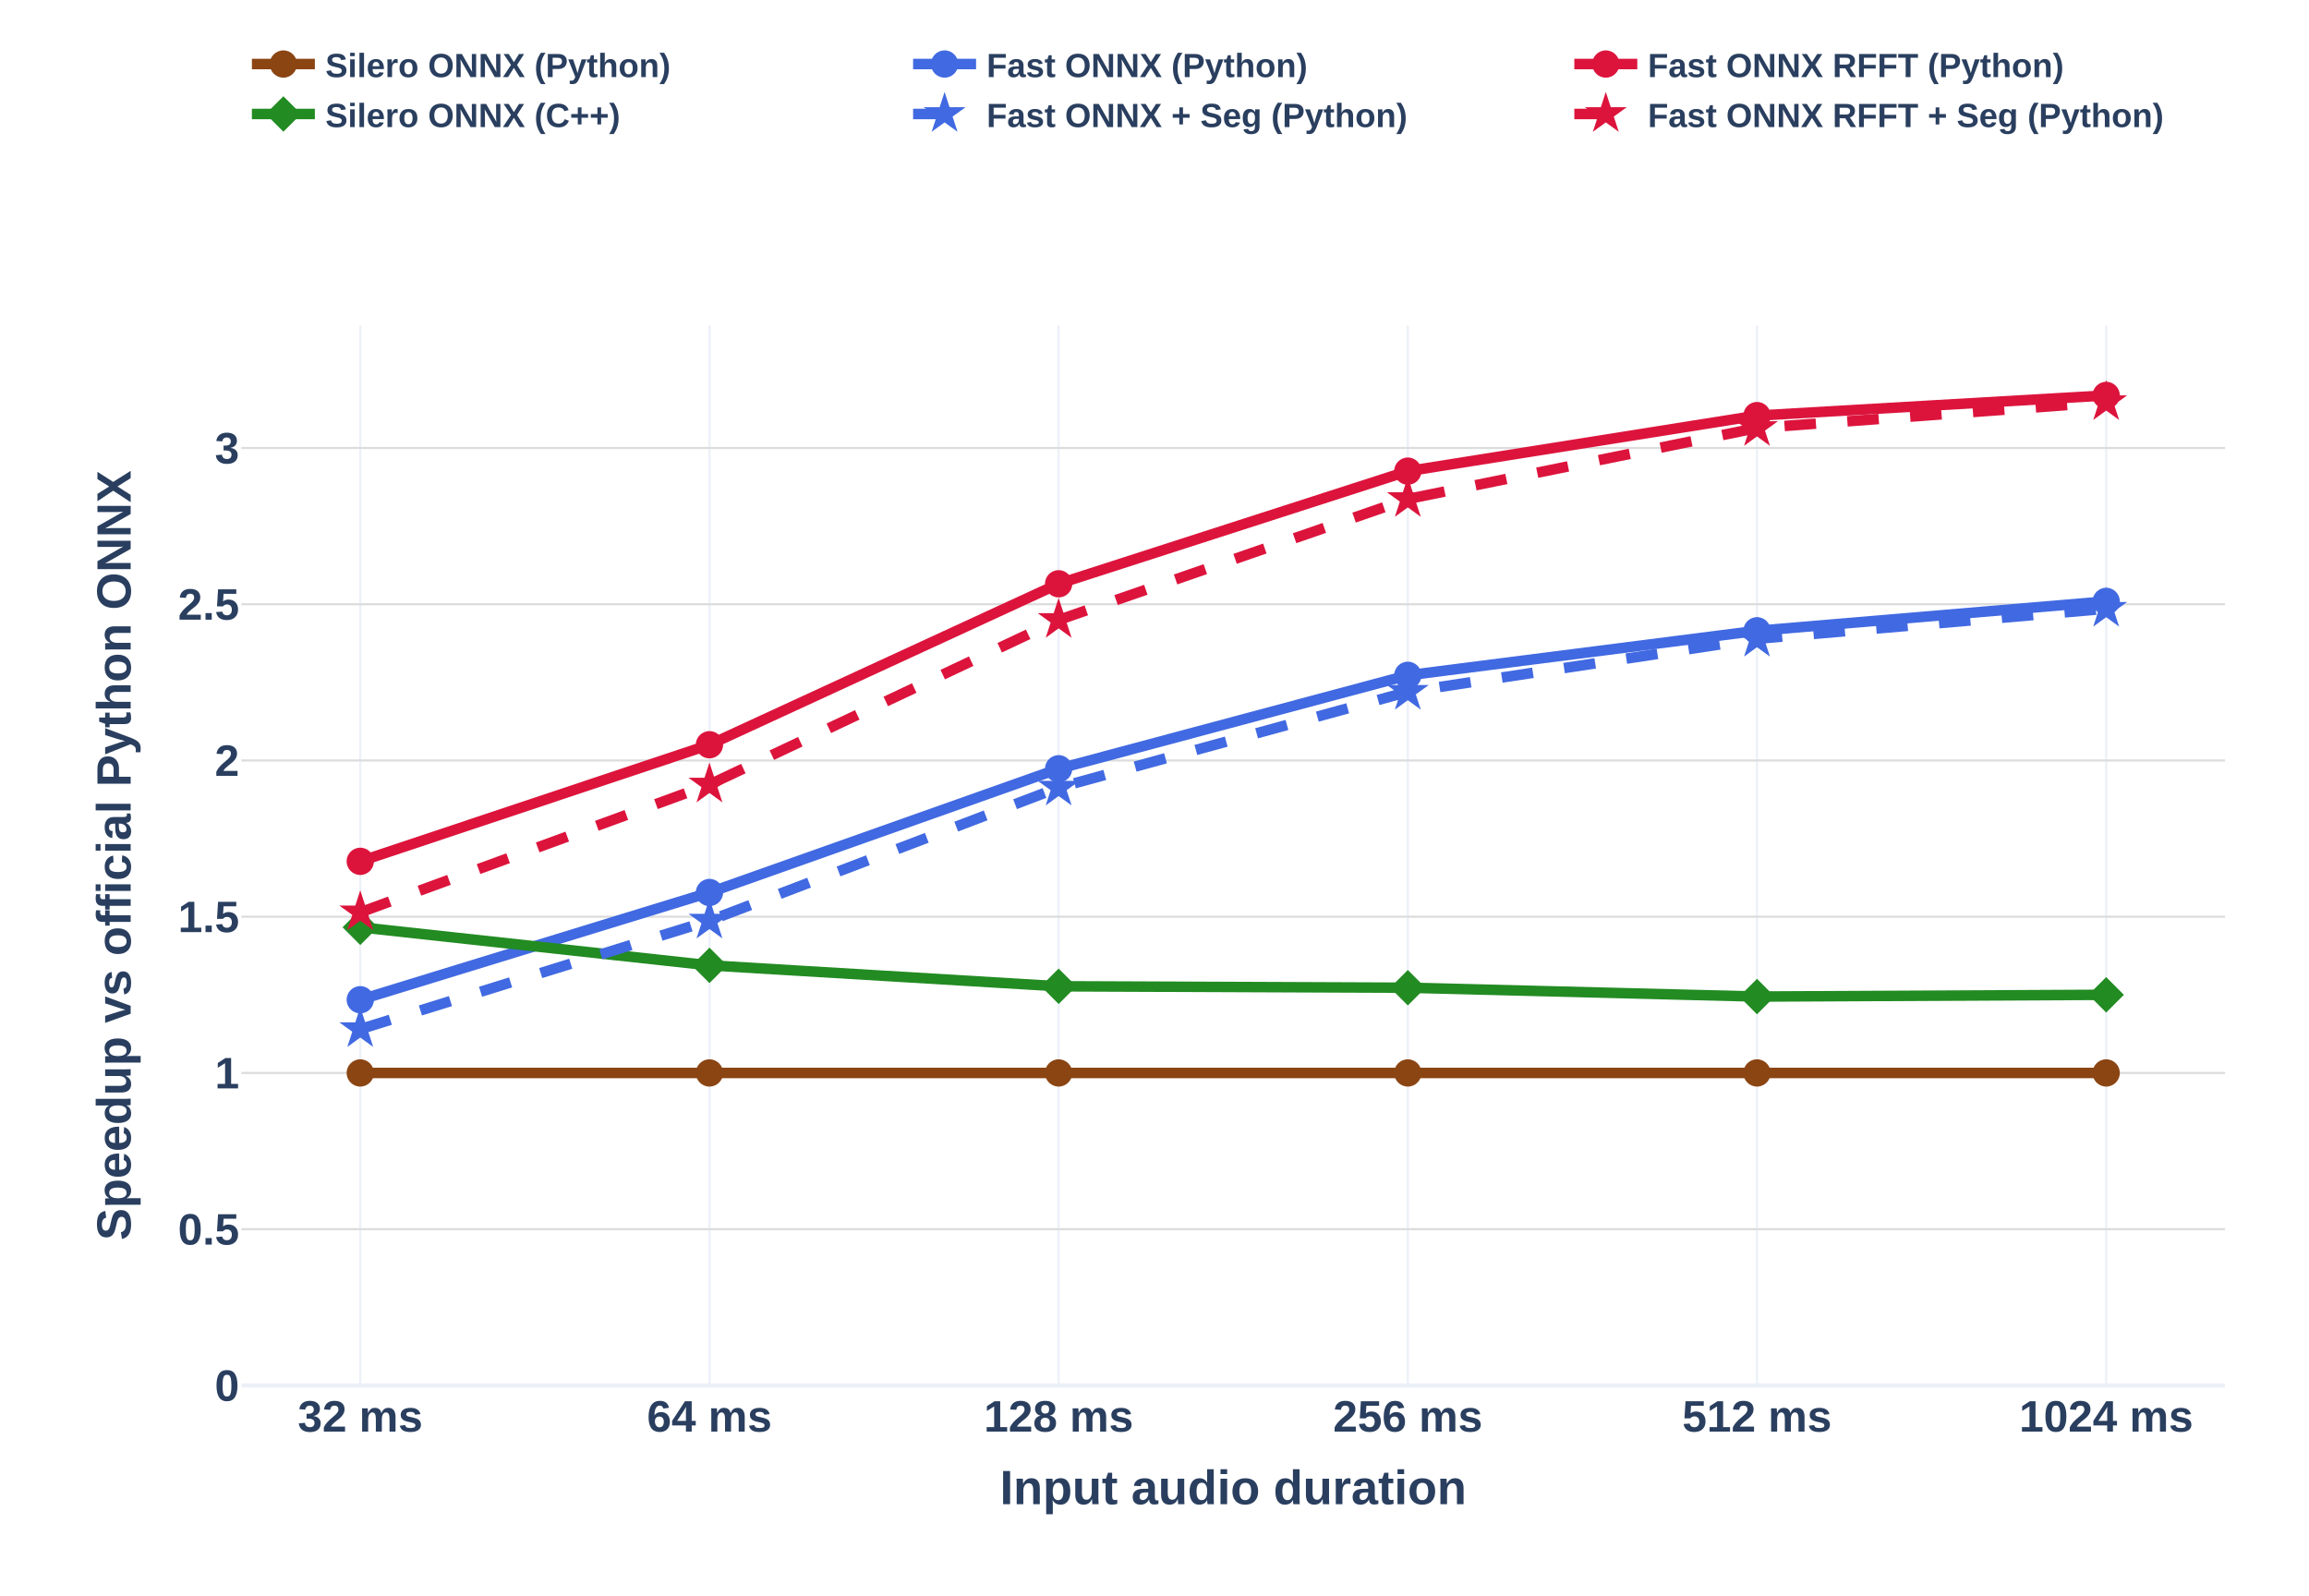
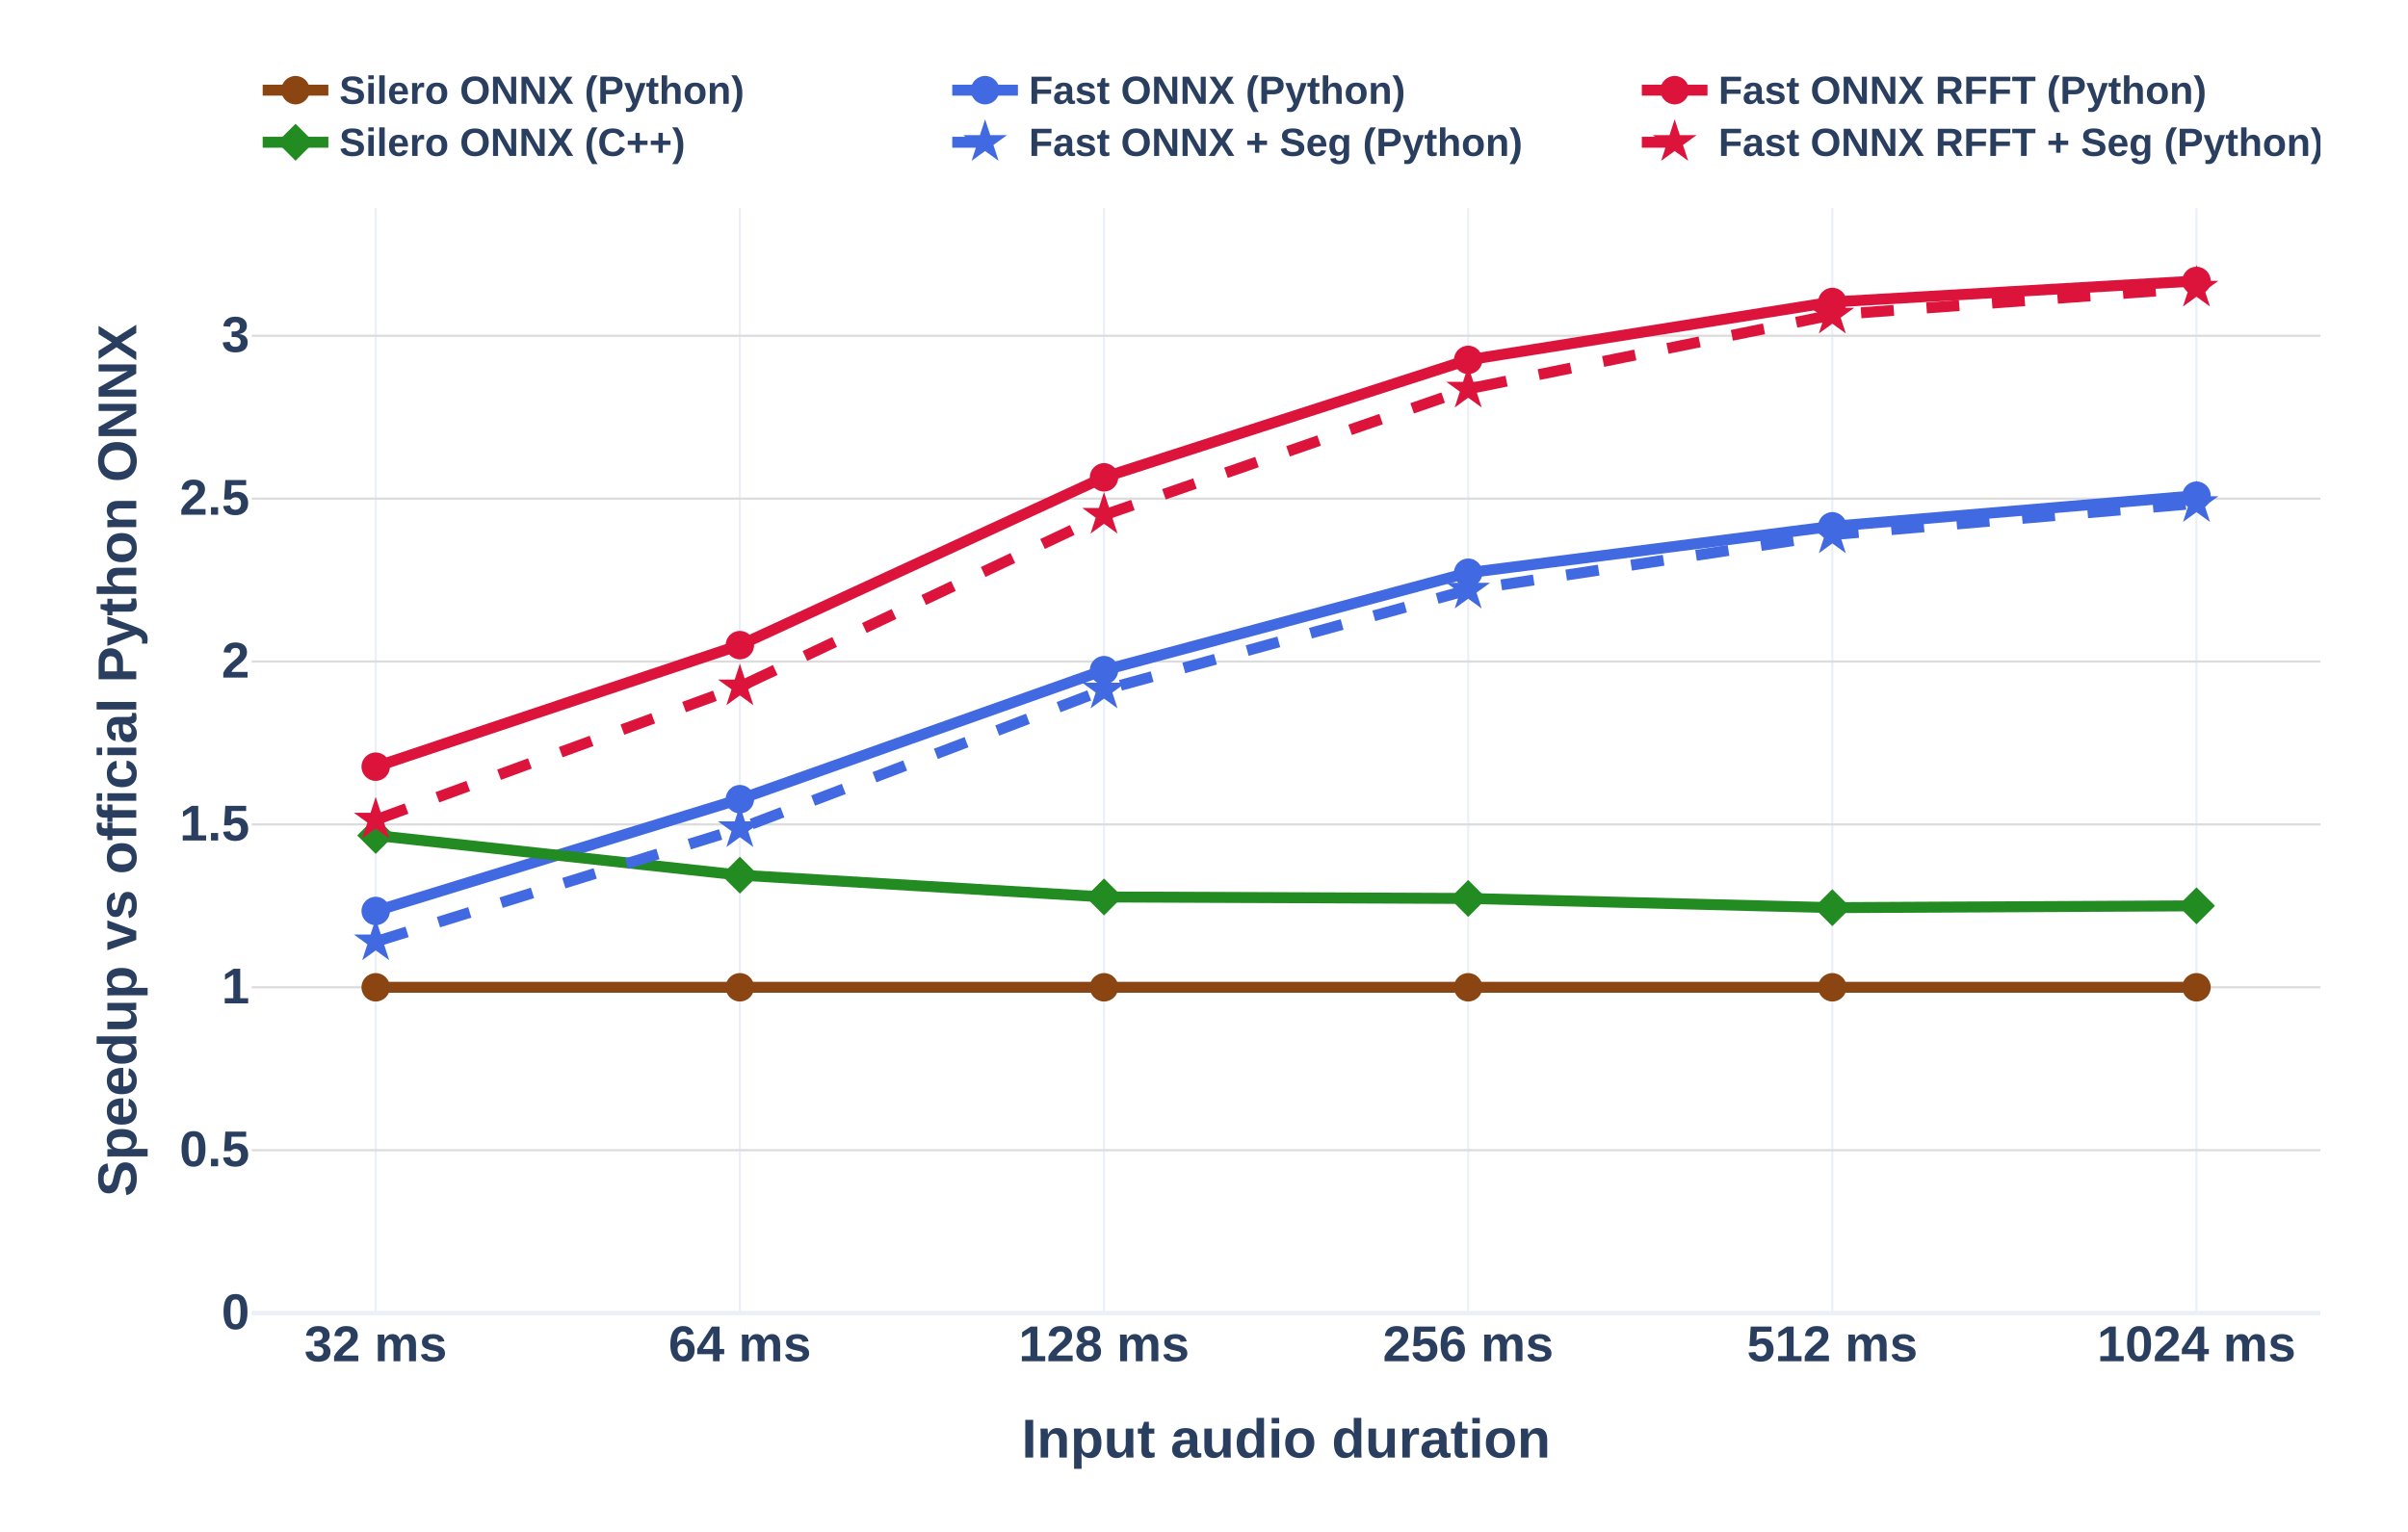
- <svg xmlns="http://www.w3.org/2000/svg" class="main-svg" width="1100" height="760" style="" viewBox="0 0 1100 760">
+ <svg xmlns="http://www.w3.org/2000/svg" class="main-svg" width="1100" height="700" style="" viewBox="0 60 1100 700">
  <rect x="0" y="0" width="1100" height="760" style="fill: rgb(255, 255, 255); fill-opacity: 1;" />
  <defs id="defs-ac056d">
    <g class="clips">
      <clipPath id="clipac056dxyplot" class="plotclip">
        <rect width="945" height="505" />
      </clipPath>
      <clipPath class="axesclip" id="clipac056dx">
        <rect x="115" y="0" width="945" height="760" />
      </clipPath>
      <clipPath class="axesclip" id="clipac056dy">
        <rect x="0" y="155" width="1100" height="505" />
      </clipPath>
      <clipPath class="axesclip" id="clipac056dxy">
        <rect x="115" y="155" width="945" height="505" />
      </clipPath>
    </g>
    <g class="gradients" />
    <g class="patterns" />
  </defs>
  <g class="bglayer" />
  <g class="layer-below">
    <g class="imagelayer" />
    <g class="shapelayer" />
  </g>
  <g class="cartesianlayer">
    <g class="subplot xy">
      <g class="layer-subplot">
        <g class="shapelayer" />
        <g class="imagelayer" />
      </g>
      <g class="minor-gridlayer">
        <g class="x" />
        <g class="y" />
      </g>
      <g class="gridlayer">
        <g class="x">
          <path class="xgrid crisp" transform="translate(171.63,0)" d="M0,155v505" style="stroke: rgb(235, 240, 248); stroke-opacity: 1; stroke-width: 1px;" />
          <path class="xgrid crisp" transform="translate(337.98,0)" d="M0,155v505" style="stroke: rgb(235, 240, 248); stroke-opacity: 1; stroke-width: 1px;" />
          <path class="xgrid crisp" transform="translate(504.33,0)" d="M0,155v505" style="stroke: rgb(235, 240, 248); stroke-opacity: 1; stroke-width: 1px;" />
          <path class="xgrid crisp" transform="translate(670.68,0)" d="M0,155v505" style="stroke: rgb(235, 240, 248); stroke-opacity: 1; stroke-width: 1px;" />
          <path class="xgrid crisp" transform="translate(837.03,0)" d="M0,155v505" style="stroke: rgb(235, 240, 248); stroke-opacity: 1; stroke-width: 1px;" />
          <path class="xgrid crisp" transform="translate(1003.38,0)" d="M0,155v505" style="stroke: rgb(235, 240, 248); stroke-opacity: 1; stroke-width: 1px;" />
        </g>
        <g class="y">
          <path class="ygrid crisp" transform="translate(0,585.57)" d="M115,0h945" style="stroke: rgb(220, 220, 220); stroke-opacity: 1; stroke-width: 1px;" />
          <path class="ygrid crisp" transform="translate(0,511.14)" d="M115,0h945" style="stroke: rgb(220, 220, 220); stroke-opacity: 1; stroke-width: 1px;" />
          <path class="ygrid crisp" transform="translate(0,436.71)" d="M115,0h945" style="stroke: rgb(220, 220, 220); stroke-opacity: 1; stroke-width: 1px;" />
          <path class="ygrid crisp" transform="translate(0,362.28)" d="M115,0h945" style="stroke: rgb(220, 220, 220); stroke-opacity: 1; stroke-width: 1px;" />
          <path class="ygrid crisp" transform="translate(0,287.85)" d="M115,0h945" style="stroke: rgb(220, 220, 220); stroke-opacity: 1; stroke-width: 1px;" />
          <path class="ygrid crisp" transform="translate(0,213.42)" d="M115,0h945" style="stroke: rgb(220, 220, 220); stroke-opacity: 1; stroke-width: 1px;" />
        </g>
      </g>
      <g class="zerolinelayer">
        <path class="yzl zl crisp" transform="translate(0,660)" d="M115,0h945" style="stroke: rgb(235, 240, 248); stroke-opacity: 1; stroke-width: 2px;" />
      </g>
      <g class="layer-between">
        <g class="shapelayer" />
        <g class="imagelayer" />
      </g>
      <path class="xlines-below" />
      <path class="ylines-below" />
      <g class="overlines-below" />
      <g class="xaxislayer-below" />
      <g class="yaxislayer-below" />
      <g class="overaxes-below" />
      <g class="overplot">
        <g class="xy" transform="translate(115,155)" clip-path="url(#clipac056dxyplot)">
          <g class="scatterlayer mlayer">
            <g class="trace scatter trace49b796" style="stroke-miterlimit: 2; opacity: 1;">
              <g class="fills" />
              <g class="errorbars" />
              <g class="lines">
                <path class="js-line" d="M56.63,356.14L888.38,356.14" style="vector-effect: none; fill: none; stroke: rgb(139, 69, 19); stroke-opacity: 1; stroke-width: 5px; opacity: 1;" />
              </g>
              <g class="points">
                <path class="point" transform="translate(56.63,356.14)" d="M6.5,0A6.5,6.5 0 1,1 0,-6.5A6.5,6.5 0 0,1 6.5,0Z" style="opacity: 1; stroke-width: 0px; fill: rgb(139, 69, 19); fill-opacity: 1;" />
                <path class="point" transform="translate(222.98,356.14)" d="M6.5,0A6.5,6.5 0 1,1 0,-6.5A6.5,6.5 0 0,1 6.5,0Z" style="opacity: 1; stroke-width: 0px; fill: rgb(139, 69, 19); fill-opacity: 1;" />
                <path class="point" transform="translate(389.33,356.14)" d="M6.5,0A6.5,6.5 0 1,1 0,-6.5A6.5,6.5 0 0,1 6.5,0Z" style="opacity: 1; stroke-width: 0px; fill: rgb(139, 69, 19); fill-opacity: 1;" />
                <path class="point" transform="translate(555.68,356.14)" d="M6.5,0A6.5,6.5 0 1,1 0,-6.5A6.5,6.5 0 0,1 6.5,0Z" style="opacity: 1; stroke-width: 0px; fill: rgb(139, 69, 19); fill-opacity: 1;" />
                <path class="point" transform="translate(722.03,356.14)" d="M6.5,0A6.5,6.5 0 1,1 0,-6.5A6.5,6.5 0 0,1 6.5,0Z" style="opacity: 1; stroke-width: 0px; fill: rgb(139, 69, 19); fill-opacity: 1;" />
                <path class="point" transform="translate(888.38,356.14)" d="M6.5,0A6.5,6.5 0 1,1 0,-6.5A6.5,6.5 0 0,1 6.5,0Z" style="opacity: 1; stroke-width: 0px; fill: rgb(139, 69, 19); fill-opacity: 1;" />
              </g>
              <g class="text" />
            </g>
            <g class="trace scatter trace1858df" style="stroke-miterlimit: 2; opacity: 1;">
              <g class="fills" />
              <g class="errorbars" />
              <g class="lines">
                <path class="js-line" d="M56.63,321.27L222.98,270.18L389.33,211.23L555.68,166.71L722.03,145.5L888.38,131.5" style="vector-effect: none; fill: none; stroke: rgb(65, 105, 225); stroke-opacity: 1; stroke-width: 5px; opacity: 1;" />
              </g>
              <g class="points">
                <path class="point" transform="translate(56.63,321.27)" d="M6.5,0A6.5,6.5 0 1,1 0,-6.5A6.5,6.5 0 0,1 6.5,0Z" style="opacity: 1; stroke-width: 0px; fill: rgb(65, 105, 225); fill-opacity: 1;" />
                <path class="point" transform="translate(222.98,270.18)" d="M6.5,0A6.5,6.5 0 1,1 0,-6.5A6.5,6.5 0 0,1 6.5,0Z" style="opacity: 1; stroke-width: 0px; fill: rgb(65, 105, 225); fill-opacity: 1;" />
                <path class="point" transform="translate(389.33,211.23)" d="M6.5,0A6.5,6.5 0 1,1 0,-6.5A6.5,6.5 0 0,1 6.5,0Z" style="opacity: 1; stroke-width: 0px; fill: rgb(65, 105, 225); fill-opacity: 1;" />
                <path class="point" transform="translate(555.68,166.71)" d="M6.5,0A6.5,6.5 0 1,1 0,-6.5A6.5,6.5 0 0,1 6.5,0Z" style="opacity: 1; stroke-width: 0px; fill: rgb(65, 105, 225); fill-opacity: 1;" />
                <path class="point" transform="translate(722.03,145.5)" d="M6.5,0A6.5,6.5 0 1,1 0,-6.5A6.5,6.5 0 0,1 6.5,0Z" style="opacity: 1; stroke-width: 0px; fill: rgb(65, 105, 225); fill-opacity: 1;" />
                <path class="point" transform="translate(888.38,131.5)" d="M6.5,0A6.5,6.5 0 1,1 0,-6.5A6.5,6.5 0 0,1 6.5,0Z" style="opacity: 1; stroke-width: 0px; fill: rgb(65, 105, 225); fill-opacity: 1;" />
              </g>
              <g class="text" />
            </g>
            <g class="trace scatter trace88c2bd" style="stroke-miterlimit: 2; opacity: 1;">
              <g class="fills" />
              <g class="errorbars" />
              <g class="lines">
                <path class="js-line" d="M56.63,255.33L222.98,199.79L389.33,123.11L555.68,69.45L722.03,42.99L888.38,33.38" style="vector-effect: none; fill: none; stroke: rgb(220, 20, 60); stroke-opacity: 1; stroke-width: 5px; opacity: 1;" />
              </g>
              <g class="points">
                <path class="point" transform="translate(56.63,255.33)" d="M6.5,0A6.5,6.5 0 1,1 0,-6.5A6.5,6.5 0 0,1 6.5,0Z" style="opacity: 1; stroke-width: 0px; fill: rgb(220, 20, 60); fill-opacity: 1;" />
                <path class="point" transform="translate(222.98,199.79)" d="M6.5,0A6.5,6.5 0 1,1 0,-6.5A6.5,6.5 0 0,1 6.5,0Z" style="opacity: 1; stroke-width: 0px; fill: rgb(220, 20, 60); fill-opacity: 1;" />
                <path class="point" transform="translate(389.33,123.11)" d="M6.5,0A6.5,6.5 0 1,1 0,-6.5A6.5,6.5 0 0,1 6.5,0Z" style="opacity: 1; stroke-width: 0px; fill: rgb(220, 20, 60); fill-opacity: 1;" />
                <path class="point" transform="translate(555.68,69.45)" d="M6.5,0A6.5,6.5 0 1,1 0,-6.5A6.5,6.5 0 0,1 6.5,0Z" style="opacity: 1; stroke-width: 0px; fill: rgb(220, 20, 60); fill-opacity: 1;" />
                <path class="point" transform="translate(722.03,42.99)" d="M6.5,0A6.5,6.5 0 1,1 0,-6.5A6.5,6.5 0 0,1 6.5,0Z" style="opacity: 1; stroke-width: 0px; fill: rgb(220, 20, 60); fill-opacity: 1;" />
                <path class="point" transform="translate(888.38,33.38)" d="M6.5,0A6.5,6.5 0 1,1 0,-6.5A6.5,6.5 0 0,1 6.5,0Z" style="opacity: 1; stroke-width: 0px; fill: rgb(220, 20, 60); fill-opacity: 1;" />
              </g>
              <g class="text" />
            </g>
            <g class="trace scatter tracebf982c" style="stroke-miterlimit: 2; opacity: 1;">
              <g class="fills" />
              <g class="errorbars" />
              <g class="lines">
                <path class="js-line" d="M56.63,286.75L222.98,304.89L389.33,314.86L555.68,315.54L722.03,319.75L888.38,318.92" style="vector-effect: none; fill: none; stroke: rgb(34, 139, 34); stroke-opacity: 1; stroke-width: 5px; opacity: 1;" />
              </g>
              <g class="points">
                <path class="point" transform="translate(56.63,286.75)" d="M8.45,0L0,8.45L-8.45,0L0,-8.45Z" style="opacity: 1; stroke-width: 0px; fill: rgb(34, 139, 34); fill-opacity: 1;" />
                <path class="point" transform="translate(222.98,304.89)" d="M8.45,0L0,8.45L-8.45,0L0,-8.45Z" style="opacity: 1; stroke-width: 0px; fill: rgb(34, 139, 34); fill-opacity: 1;" />
                <path class="point" transform="translate(389.33,314.86)" d="M8.45,0L0,8.45L-8.45,0L0,-8.45Z" style="opacity: 1; stroke-width: 0px; fill: rgb(34, 139, 34); fill-opacity: 1;" />
                <path class="point" transform="translate(555.68,315.54)" d="M8.45,0L0,8.45L-8.45,0L0,-8.45Z" style="opacity: 1; stroke-width: 0px; fill: rgb(34, 139, 34); fill-opacity: 1;" />
                <path class="point" transform="translate(722.03,319.75)" d="M8.45,0L0,8.45L-8.45,0L0,-8.45Z" style="opacity: 1; stroke-width: 0px; fill: rgb(34, 139, 34); fill-opacity: 1;" />
                <path class="point" transform="translate(888.38,318.92)" d="M8.45,0L0,8.45L-8.45,0L0,-8.45Z" style="opacity: 1; stroke-width: 0px; fill: rgb(34, 139, 34); fill-opacity: 1;" />
              </g>
              <g class="text" />
            </g>
            <g class="trace scatter traced09310" style="stroke-miterlimit: 2; opacity: 1;">
              <g class="fills" />
              <g class="errorbars" />
              <g class="lines">
                <path class="js-line" d="M56.63,335.27L222.98,283.57L389.33,220.21L555.68,174.57L722.03,149.31L888.38,135.02" style="vector-effect: none; fill: none; stroke: rgb(65, 105, 225); stroke-opacity: 1; stroke-dasharray: 15px, 15px; stroke-width: 5px; opacity: 1;" />
              </g>
              <g class="points">
                <path class="point" transform="translate(56.63,335.27)" d="M2.36,-3.24H9.99L3.81,1.24L6.17,8.49L0,4.01L-6.17,8.49L-3.81,1.24L-9.99,-3.24H-2.36L0,-10.5Z" style="opacity: 1; stroke-width: 0px; fill: rgb(65, 105, 225); fill-opacity: 1;" />
                <path class="point" transform="translate(222.98,283.57)" d="M2.36,-3.24H9.99L3.81,1.24L6.17,8.49L0,4.01L-6.17,8.49L-3.81,1.24L-9.99,-3.24H-2.36L0,-10.5Z" style="opacity: 1; stroke-width: 0px; fill: rgb(65, 105, 225); fill-opacity: 1;" />
                <path class="point" transform="translate(389.33,220.21)" d="M2.36,-3.24H9.99L3.81,1.24L6.17,8.49L0,4.01L-6.17,8.49L-3.81,1.24L-9.99,-3.24H-2.36L0,-10.5Z" style="opacity: 1; stroke-width: 0px; fill: rgb(65, 105, 225); fill-opacity: 1;" />
                <path class="point" transform="translate(555.68,174.57)" d="M2.36,-3.24H9.99L3.81,1.24L6.17,8.49L0,4.01L-6.17,8.49L-3.81,1.24L-9.99,-3.24H-2.36L0,-10.5Z" style="opacity: 1; stroke-width: 0px; fill: rgb(65, 105, 225); fill-opacity: 1;" />
                <path class="point" transform="translate(722.03,149.31)" d="M2.36,-3.24H9.99L3.81,1.24L6.17,8.49L0,4.01L-6.17,8.49L-3.81,1.24L-9.99,-3.24H-2.36L0,-10.5Z" style="opacity: 1; stroke-width: 0px; fill: rgb(65, 105, 225); fill-opacity: 1;" />
                <path class="point" transform="translate(888.38,135.02)" d="M2.36,-3.24H9.99L3.81,1.24L6.17,8.49L0,4.01L-6.17,8.49L-3.81,1.24L-9.99,-3.24H-2.36L0,-10.5Z" style="opacity: 1; stroke-width: 0px; fill: rgb(65, 105, 225); fill-opacity: 1;" />
              </g>
              <g class="text" />
            </g>
            <g class="trace scatter trace154518" style="stroke-miterlimit: 2; opacity: 1;">
              <g class="fills" />
              <g class="errorbars" />
              <g class="lines">
                <path class="js-line" d="M56.63,279.63L222.98,218.76L389.33,140.34L555.68,82.72L722.03,48.9L888.38,36.58" style="vector-effect: none; fill: none; stroke: rgb(220, 20, 60); stroke-opacity: 1; stroke-dasharray: 15px, 15px; stroke-width: 5px; opacity: 1;" />
              </g>
              <g class="points">
                <path class="point" transform="translate(56.63,279.63)" d="M2.36,-3.24H9.99L3.81,1.24L6.17,8.49L0,4.01L-6.17,8.49L-3.81,1.24L-9.99,-3.24H-2.36L0,-10.5Z" style="opacity: 1; stroke-width: 0px; fill: rgb(220, 20, 60); fill-opacity: 1;" />
                <path class="point" transform="translate(222.98,218.76)" d="M2.36,-3.24H9.99L3.81,1.24L6.17,8.49L0,4.01L-6.17,8.49L-3.81,1.24L-9.99,-3.24H-2.36L0,-10.5Z" style="opacity: 1; stroke-width: 0px; fill: rgb(220, 20, 60); fill-opacity: 1;" />
                <path class="point" transform="translate(389.33,140.34)" d="M2.36,-3.24H9.99L3.81,1.24L6.17,8.49L0,4.01L-6.17,8.49L-3.81,1.24L-9.99,-3.24H-2.36L0,-10.5Z" style="opacity: 1; stroke-width: 0px; fill: rgb(220, 20, 60); fill-opacity: 1;" />
                <path class="point" transform="translate(555.68,82.72)" d="M2.36,-3.24H9.99L3.81,1.24L6.17,8.49L0,4.01L-6.17,8.49L-3.81,1.24L-9.99,-3.24H-2.36L0,-10.5Z" style="opacity: 1; stroke-width: 0px; fill: rgb(220, 20, 60); fill-opacity: 1;" />
                <path class="point" transform="translate(722.03,48.9)" d="M2.36,-3.24H9.99L3.81,1.24L6.17,8.49L0,4.01L-6.17,8.49L-3.81,1.24L-9.99,-3.24H-2.36L0,-10.5Z" style="opacity: 1; stroke-width: 0px; fill: rgb(220, 20, 60); fill-opacity: 1;" />
                <path class="point" transform="translate(888.38,36.58)" d="M2.36,-3.24H9.99L3.81,1.24L6.17,8.49L0,4.01L-6.17,8.49L-3.81,1.24L-9.99,-3.24H-2.36L0,-10.5Z" style="opacity: 1; stroke-width: 0px; fill: rgb(220, 20, 60); fill-opacity: 1;" />
              </g>
              <g class="text" />
            </g>
          </g>
        </g>
      </g>
      <g class="zerolinelayer-above" />
      <path class="xlines-above crisp" d="M0,0" style="fill: none;" />
      <path class="ylines-above crisp" d="M0,0" style="fill: none;" />
      <g class="overlines-above" />
      <g class="xaxislayer-above">
        <g class="xtick">
-           <text text-anchor="middle" x="0" y="682" transform="translate(171.63,0)" style="font-family: Arial; font-size: 21px; fill: rgb(42, 63, 95); fill-opacity: 1; font-weight: 700; white-space: pre;">32 ms</text>
-         </g>
-         <g class="xtick">
-           <text text-anchor="middle" x="0" y="682" transform="translate(337.98,0)" style="font-family: Arial; font-size: 21px; fill: rgb(42, 63, 95); fill-opacity: 1; font-weight: 700; white-space: pre;">64 ms</text>
-         </g>
-         <g class="xtick">
-           <text text-anchor="middle" x="0" y="682" transform="translate(504.33,0)" style="font-family: Arial; font-size: 21px; fill: rgb(42, 63, 95); fill-opacity: 1; font-weight: 700; white-space: pre;">128 ms</text>
-         </g>
-         <g class="xtick">
-           <text text-anchor="middle" x="0" y="682" transform="translate(670.68,0)" style="font-family: Arial; font-size: 21px; fill: rgb(42, 63, 95); fill-opacity: 1; font-weight: 700; white-space: pre;">256 ms</text>
-         </g>
-         <g class="xtick">
-           <text text-anchor="middle" x="0" y="682" transform="translate(837.03,0)" style="font-family: Arial; font-size: 21px; fill: rgb(42, 63, 95); fill-opacity: 1; font-weight: 700; white-space: pre;">512 ms</text>
-         </g>
-         <g class="xtick">
-           <text text-anchor="middle" x="0" y="682" transform="translate(1003.38,0)" style="font-family: Arial; font-size: 21px; fill: rgb(42, 63, 95); fill-opacity: 1; font-weight: 700; white-space: pre;">1024 ms</text>
+           <text text-anchor="middle" x="0" y="682" transform="translate(171.63,0)" style="font-family: Arial; font-size: 23px; fill: rgb(42, 63, 95); fill-opacity: 1; font-weight: 700; white-space: pre;">32 ms</text>
+         </g>
+         <g class="xtick">
+           <text text-anchor="middle" x="0" y="682" transform="translate(337.98,0)" style="font-family: Arial; font-size: 23px; fill: rgb(42, 63, 95); fill-opacity: 1; font-weight: 700; white-space: pre;">64 ms</text>
+         </g>
+         <g class="xtick">
+           <text text-anchor="middle" x="0" y="682" transform="translate(504.33,0)" style="font-family: Arial; font-size: 23px; fill: rgb(42, 63, 95); fill-opacity: 1; font-weight: 700; white-space: pre;">128 ms</text>
+         </g>
+         <g class="xtick">
+           <text text-anchor="middle" x="0" y="682" transform="translate(670.68,0)" style="font-family: Arial; font-size: 23px; fill: rgb(42, 63, 95); fill-opacity: 1; font-weight: 700; white-space: pre;">256 ms</text>
+         </g>
+         <g class="xtick">
+           <text text-anchor="middle" x="0" y="682" transform="translate(837.03,0)" style="font-family: Arial; font-size: 23px; fill: rgb(42, 63, 95); fill-opacity: 1; font-weight: 700; white-space: pre;">512 ms</text>
+         </g>
+         <g class="xtick">
+           <text text-anchor="middle" x="0" y="682" transform="translate(1003.38,0)" style="font-family: Arial; font-size: 23px; fill: rgb(42, 63, 95); fill-opacity: 1; font-weight: 700; white-space: pre;">1024 ms</text>
        </g>
      </g>
      <g class="yaxislayer-above">
        <g class="ytick">
-           <text text-anchor="end" x="114" y="7.35" transform="translate(0,660)" style="font-family: Arial; font-size: 21px; fill: rgb(42, 63, 95); fill-opacity: 1; font-weight: 700; white-space: pre;">0</text>
-         </g>
-         <g class="ytick">
-           <text text-anchor="end" x="114" y="7.35" style="font-family: Arial; font-size: 21px; fill: rgb(42, 63, 95); fill-opacity: 1; font-weight: 700; white-space: pre;" transform="translate(0,585.57)">0.5</text>
-         </g>
-         <g class="ytick">
-           <text text-anchor="end" x="114" y="7.35" style="font-family: Arial; font-size: 21px; fill: rgb(42, 63, 95); fill-opacity: 1; font-weight: 700; white-space: pre;" transform="translate(0,511.14)">1</text>
-         </g>
-         <g class="ytick">
-           <text text-anchor="end" x="114" y="7.35" style="font-family: Arial; font-size: 21px; fill: rgb(42, 63, 95); fill-opacity: 1; font-weight: 700; white-space: pre;" transform="translate(0,436.71)">1.5</text>
-         </g>
-         <g class="ytick">
-           <text text-anchor="end" x="114" y="7.35" style="font-family: Arial; font-size: 21px; fill: rgb(42, 63, 95); fill-opacity: 1; font-weight: 700; white-space: pre;" transform="translate(0,362.28)">2</text>
-         </g>
-         <g class="ytick">
-           <text text-anchor="end" x="114" y="7.35" style="font-family: Arial; font-size: 21px; fill: rgb(42, 63, 95); fill-opacity: 1; font-weight: 700; white-space: pre;" transform="translate(0,287.85)">2.5</text>
-         </g>
-         <g class="ytick">
-           <text text-anchor="end" x="114" y="7.35" style="font-family: Arial; font-size: 21px; fill: rgb(42, 63, 95); fill-opacity: 1; font-weight: 700; white-space: pre;" transform="translate(0,213.42)">3</text>
+           <text text-anchor="end" x="114" y="7.35" transform="translate(0,660)" style="font-family: Arial; font-size: 23px; fill: rgb(42, 63, 95); fill-opacity: 1; font-weight: 700; white-space: pre;">0</text>
+         </g>
+         <g class="ytick">
+           <text text-anchor="end" x="114" y="7.35" style="font-family: Arial; font-size: 23px; fill: rgb(42, 63, 95); fill-opacity: 1; font-weight: 700; white-space: pre;" transform="translate(0,585.57)">0.5</text>
+         </g>
+         <g class="ytick">
+           <text text-anchor="end" x="114" y="7.35" style="font-family: Arial; font-size: 23px; fill: rgb(42, 63, 95); fill-opacity: 1; font-weight: 700; white-space: pre;" transform="translate(0,511.14)">1</text>
+         </g>
+         <g class="ytick">
+           <text text-anchor="end" x="114" y="7.35" style="font-family: Arial; font-size: 23px; fill: rgb(42, 63, 95); fill-opacity: 1; font-weight: 700; white-space: pre;" transform="translate(0,436.71)">1.5</text>
+         </g>
+         <g class="ytick">
+           <text text-anchor="end" x="114" y="7.35" style="font-family: Arial; font-size: 23px; fill: rgb(42, 63, 95); fill-opacity: 1; font-weight: 700; white-space: pre;" transform="translate(0,362.28)">2</text>
+         </g>
+         <g class="ytick">
+           <text text-anchor="end" x="114" y="7.35" style="font-family: Arial; font-size: 23px; fill: rgb(42, 63, 95); fill-opacity: 1; font-weight: 700; white-space: pre;" transform="translate(0,287.85)">2.5</text>
+         </g>
+         <g class="ytick">
+           <text text-anchor="end" x="114" y="7.35" style="font-family: Arial; font-size: 23px; fill: rgb(42, 63, 95); fill-opacity: 1; font-weight: 700; white-space: pre;" transform="translate(0,213.42)">3</text>
        </g>
      </g>
      <g class="overaxes-above" />
    </g>
  </g>
  <g class="polarlayer" />
  <g class="smithlayer" />
  <g class="ternarylayer" />
  <g class="geolayer" />
  <g class="funnelarealayer" />
  <g class="pielayer" />
  <g class="iciclelayer" />
  <g class="treemaplayer" />
  <g class="sunburstlayer" />
  <g class="glimages" />
  <defs id="topdefs-ac056d">
    <g class="clips" />
    <clipPath id="legendac056d">
      <rect width="945" height="58" x="0" y="0" />
    </clipPath>
  </defs>
  <g class="layer-above">
    <g class="imagelayer" />
    <g class="shapelayer" />
  </g>
  <g class="infolayer">
-     <g class="legend" pointer-events="all" transform="translate(115,13.6)">
+     <g class="legend" pointer-events="all" transform="translate(115,84.3)">
      <rect class="bg" shape-rendering="crispEdges" style="stroke: rgb(68, 68, 68); stroke-opacity: 1; fill: rgb(255, 255, 255); fill-opacity: 1; stroke-width: 0px;" width="945" height="58" x="0" y="0" />
      <g class="scrollbox" transform="" clip-path="url(#legendac056d)">
        <g class="groups">
          <g class="traces" transform="translate(0,16.9)" style="opacity: 1;">
-             <text class="legendtext" text-anchor="start" x="40" y="6.24" style="font-family: Arial; font-size: 16px; fill: rgb(42, 63, 95); fill-opacity: 1; font-weight: 700; white-space: pre;">Silero ONNX (Python)</text>
+             <text class="legendtext" text-anchor="start" x="40" y="6.24" style="font-family: Arial; font-size: 18px; fill: rgb(42, 63, 95); fill-opacity: 1; font-weight: 700; white-space: pre;">Silero ONNX (Python)</text>
            <g class="layers" style="opacity: 1;">
              <g class="legendfill" />
              <g class="legendlines">
                <path class="js-line" d="M5,0h30" style="fill: none; stroke: rgb(139, 69, 19); stroke-opacity: 1; stroke-width: 5px;" />
              </g>
              <g class="legendsymbols">
                <g class="legendpoints">
                  <path class="scatterpts" transform="translate(20,0)" d="M6.5,0A6.5,6.5 0 1,1 0,-6.5A6.5,6.5 0 0,1 6.5,0Z" style="opacity: 1; stroke-width: 0px; fill: rgb(139, 69, 19); fill-opacity: 1;" />
                </g>
              </g>
            </g>
            <rect class="legendtoggle" x="0" y="-11.9" width="312.5" height="23.8" style="fill: rgb(0, 0, 0); fill-opacity: 0;" />
          </g>
          <g class="traces" transform="translate(315,16.9)" style="opacity: 1;">
-             <text class="legendtext" text-anchor="start" x="40" y="6.24" style="font-family: Arial; font-size: 16px; fill: rgb(42, 63, 95); fill-opacity: 1; font-weight: 700; white-space: pre;">Fast ONNX (Python)</text>
+             <text class="legendtext" text-anchor="start" x="40" y="6.24" style="font-family: Arial; font-size: 18px; fill: rgb(42, 63, 95); fill-opacity: 1; font-weight: 700; white-space: pre;">Fast ONNX (Python)</text>
            <g class="layers" style="opacity: 1;">
              <g class="legendfill" />
              <g class="legendlines">
                <path class="js-line" d="M5,0h30" style="fill: none; stroke: rgb(65, 105, 225); stroke-opacity: 1; stroke-width: 5px;" />
              </g>
              <g class="legendsymbols">
                <g class="legendpoints">
                  <path class="scatterpts" transform="translate(20,0)" d="M6.5,0A6.5,6.5 0 1,1 0,-6.5A6.5,6.5 0 0,1 6.5,0Z" style="opacity: 1; stroke-width: 0px; fill: rgb(65, 105, 225); fill-opacity: 1;" />
                </g>
              </g>
            </g>
            <rect class="legendtoggle" x="0" y="-11.9" width="312.5" height="23.8" style="fill: rgb(0, 0, 0); fill-opacity: 0;" />
          </g>
          <g class="traces" transform="translate(630,16.9)" style="opacity: 1;">
-             <text class="legendtext" text-anchor="start" x="40" y="6.24" style="font-family: Arial; font-size: 16px; fill: rgb(42, 63, 95); fill-opacity: 1; font-weight: 700; white-space: pre;">Fast ONNX RFFT (Python)</text>
+             <text class="legendtext" text-anchor="start" x="40" y="6.24" style="font-family: Arial; font-size: 18px; fill: rgb(42, 63, 95); fill-opacity: 1; font-weight: 700; white-space: pre;">Fast ONNX RFFT (Python)</text>
            <g class="layers" style="opacity: 1;">
              <g class="legendfill" />
              <g class="legendlines">
                <path class="js-line" d="M5,0h30" style="fill: none; stroke: rgb(220, 20, 60); stroke-opacity: 1; stroke-width: 5px;" />
              </g>
              <g class="legendsymbols">
                <g class="legendpoints">
                  <path class="scatterpts" transform="translate(20,0)" d="M6.5,0A6.5,6.5 0 1,1 0,-6.5A6.5,6.5 0 0,1 6.5,0Z" style="opacity: 1; stroke-width: 0px; fill: rgb(220, 20, 60); fill-opacity: 1;" />
                </g>
              </g>
            </g>
            <rect class="legendtoggle" x="0" y="-11.9" width="312.5" height="23.8" style="fill: rgb(0, 0, 0); fill-opacity: 0;" />
          </g>
          <g class="traces" transform="translate(0,40.7)" style="opacity: 1;">
-             <text class="legendtext" text-anchor="start" x="40" y="6.24" style="font-family: Arial; font-size: 16px; fill: rgb(42, 63, 95); fill-opacity: 1; font-weight: 700; white-space: pre;">Silero ONNX (C++)</text>
+             <text class="legendtext" text-anchor="start" x="40" y="6.24" style="font-family: Arial; font-size: 18px; fill: rgb(42, 63, 95); fill-opacity: 1; font-weight: 700; white-space: pre;">Silero ONNX (C++)</text>
            <g class="layers" style="opacity: 1;">
              <g class="legendfill" />
              <g class="legendlines">
                <path class="js-line" d="M5,0h30" style="fill: none; stroke: rgb(34, 139, 34); stroke-opacity: 1; stroke-width: 5px;" />
              </g>
              <g class="legendsymbols">
                <g class="legendpoints">
                  <path class="scatterpts" transform="translate(20,0)" d="M8.45,0L0,8.45L-8.45,0L0,-8.45Z" style="opacity: 1; stroke-width: 0px; fill: rgb(34, 139, 34); fill-opacity: 1;" />
                </g>
              </g>
            </g>
            <rect class="legendtoggle" x="0" y="-11.9" width="312.5" height="23.8" style="fill: rgb(0, 0, 0); fill-opacity: 0;" />
          </g>
          <g class="traces" transform="translate(315,40.7)" style="opacity: 1;">
-             <text class="legendtext" text-anchor="start" x="40" y="6.24" style="font-family: Arial; font-size: 16px; fill: rgb(42, 63, 95); fill-opacity: 1; font-weight: 700; white-space: pre;">Fast ONNX + Seg (Python)</text>
+             <text class="legendtext" text-anchor="start" x="40" y="6.24" style="font-family: Arial; font-size: 18px; fill: rgb(42, 63, 95); fill-opacity: 1; font-weight: 700; white-space: pre;">Fast ONNX + Seg (Python)</text>
            <g class="layers" style="opacity: 1;">
              <g class="legendfill" />
              <g class="legendlines">
                <path class="js-line" d="M5,0h30" style="fill: none; stroke: rgb(65, 105, 225); stroke-opacity: 1; stroke-dasharray: 15px, 15px; stroke-width: 5px;" />
              </g>
              <g class="legendsymbols">
                <g class="legendpoints">
                  <path class="scatterpts" transform="translate(20,0)" d="M2.36,-3.24H9.99L3.81,1.24L6.17,8.49L0,4.01L-6.17,8.49L-3.81,1.24L-9.99,-3.24H-2.36L0,-10.5Z" style="opacity: 1; stroke-width: 0px; fill: rgb(65, 105, 225); fill-opacity: 1;" />
                </g>
              </g>
            </g>
            <rect class="legendtoggle" x="0" y="-11.9" width="312.5" height="23.8" style="fill: rgb(0, 0, 0); fill-opacity: 0;" />
          </g>
          <g class="traces" transform="translate(630,40.7)" style="opacity: 1;">
-             <text class="legendtext" text-anchor="start" x="40" y="6.24" style="font-family: Arial; font-size: 16px; fill: rgb(42, 63, 95); fill-opacity: 1; font-weight: 700; white-space: pre;">Fast ONNX RFFT + Seg (Python)</text>
+             <text class="legendtext" text-anchor="start" x="40" y="6.24" style="font-family: Arial; font-size: 18px; fill: rgb(42, 63, 95); fill-opacity: 1; font-weight: 700; white-space: pre;">Fast ONNX RFFT + Seg (Python)</text>
            <g class="layers" style="opacity: 1;">
              <g class="legendfill" />
              <g class="legendlines">
                <path class="js-line" d="M5,0h30" style="fill: none; stroke: rgb(220, 20, 60); stroke-opacity: 1; stroke-dasharray: 15px, 15px; stroke-width: 5px;" />
              </g>
              <g class="legendsymbols">
                <g class="legendpoints">
                  <path class="scatterpts" transform="translate(20,0)" d="M2.36,-3.24H9.99L3.81,1.24L6.17,8.49L0,4.01L-6.17,8.49L-3.81,1.24L-9.99,-3.24H-2.36L0,-10.5Z" style="opacity: 1; stroke-width: 0px; fill: rgb(220, 20, 60); fill-opacity: 1;" />
                </g>
              </g>
            </g>
            <rect class="legendtoggle" x="0" y="-11.9" width="312.5" height="23.8" style="fill: rgb(0, 0, 0); fill-opacity: 0;" />
          </g>
        </g>
      </g>
      <rect class="scrollbar" rx="20" ry="3" width="0" height="0" style="fill: rgb(128, 139, 164); fill-opacity: 1;" x="0" y="0" />
    </g>
    <g class="g-gtitle" />
    <g class="g-xtitle">
-       <text class="xtitle" x="587.5" y="716.6" text-anchor="middle" style="opacity: 1; font-family: Arial; font-size: 23px; fill: rgb(42, 63, 95); fill-opacity: 1; font-weight: 700; white-space: pre;">Input audio duration</text>
+       <text class="xtitle" x="587.5" y="726" text-anchor="middle" style="opacity: 1; font-family: Arial; font-size: 25px; fill: rgb(42, 63, 95); fill-opacity: 1; font-weight: 700; white-space: pre;">Input audio duration</text>
    </g>
    <g class="g-ytitle">
-       <text class="ytitle" transform="rotate(-90,62.24688,407.5)" x="62.247" y="407.5" text-anchor="middle" style="opacity: 1; font-family: Arial; font-size: 23px; fill: rgb(42, 63, 95); fill-opacity: 1; font-weight: 700; white-space: pre;">Speedup vs official Python ONNX</text>
+       <text class="ytitle" transform="rotate(-90,62.24688,407.5)" x="62.247" y="407.5" text-anchor="middle" style="opacity: 1; font-family: Arial; font-size: 25px; fill: rgb(42, 63, 95); fill-opacity: 1; font-weight: 700; white-space: pre;">Speedup vs official Python ONNX</text>
    </g>
  </g>
</svg>
